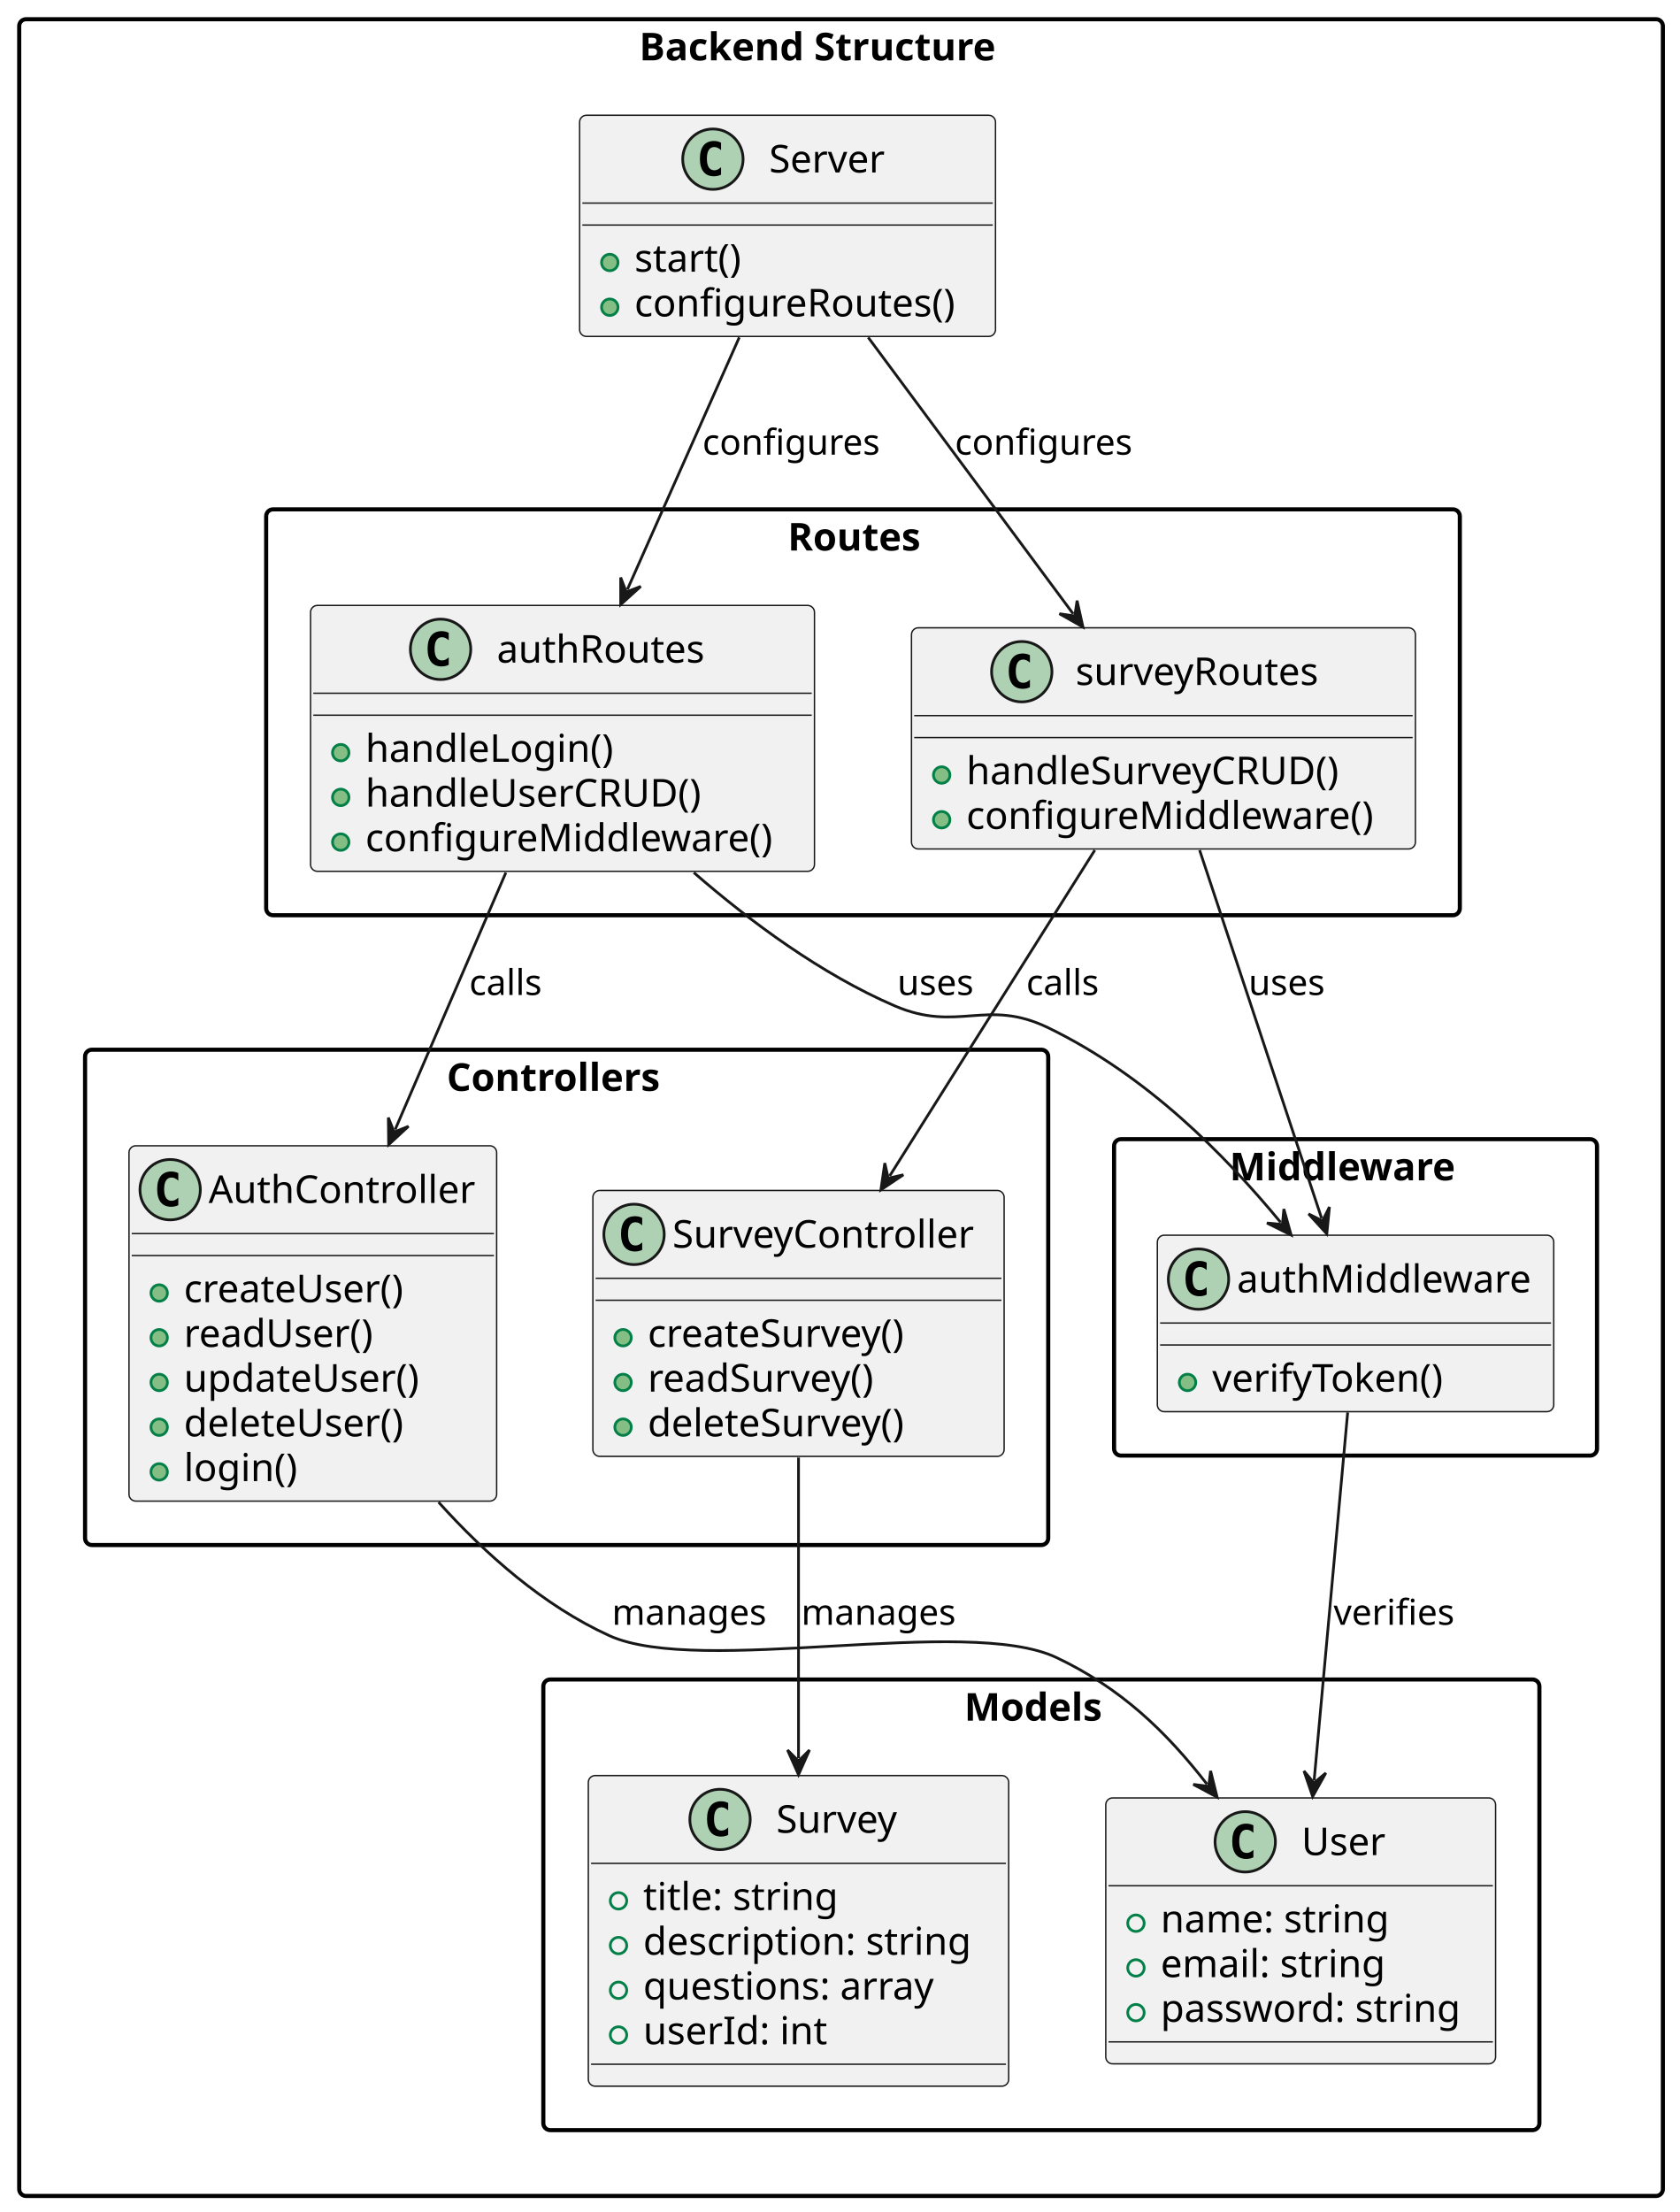
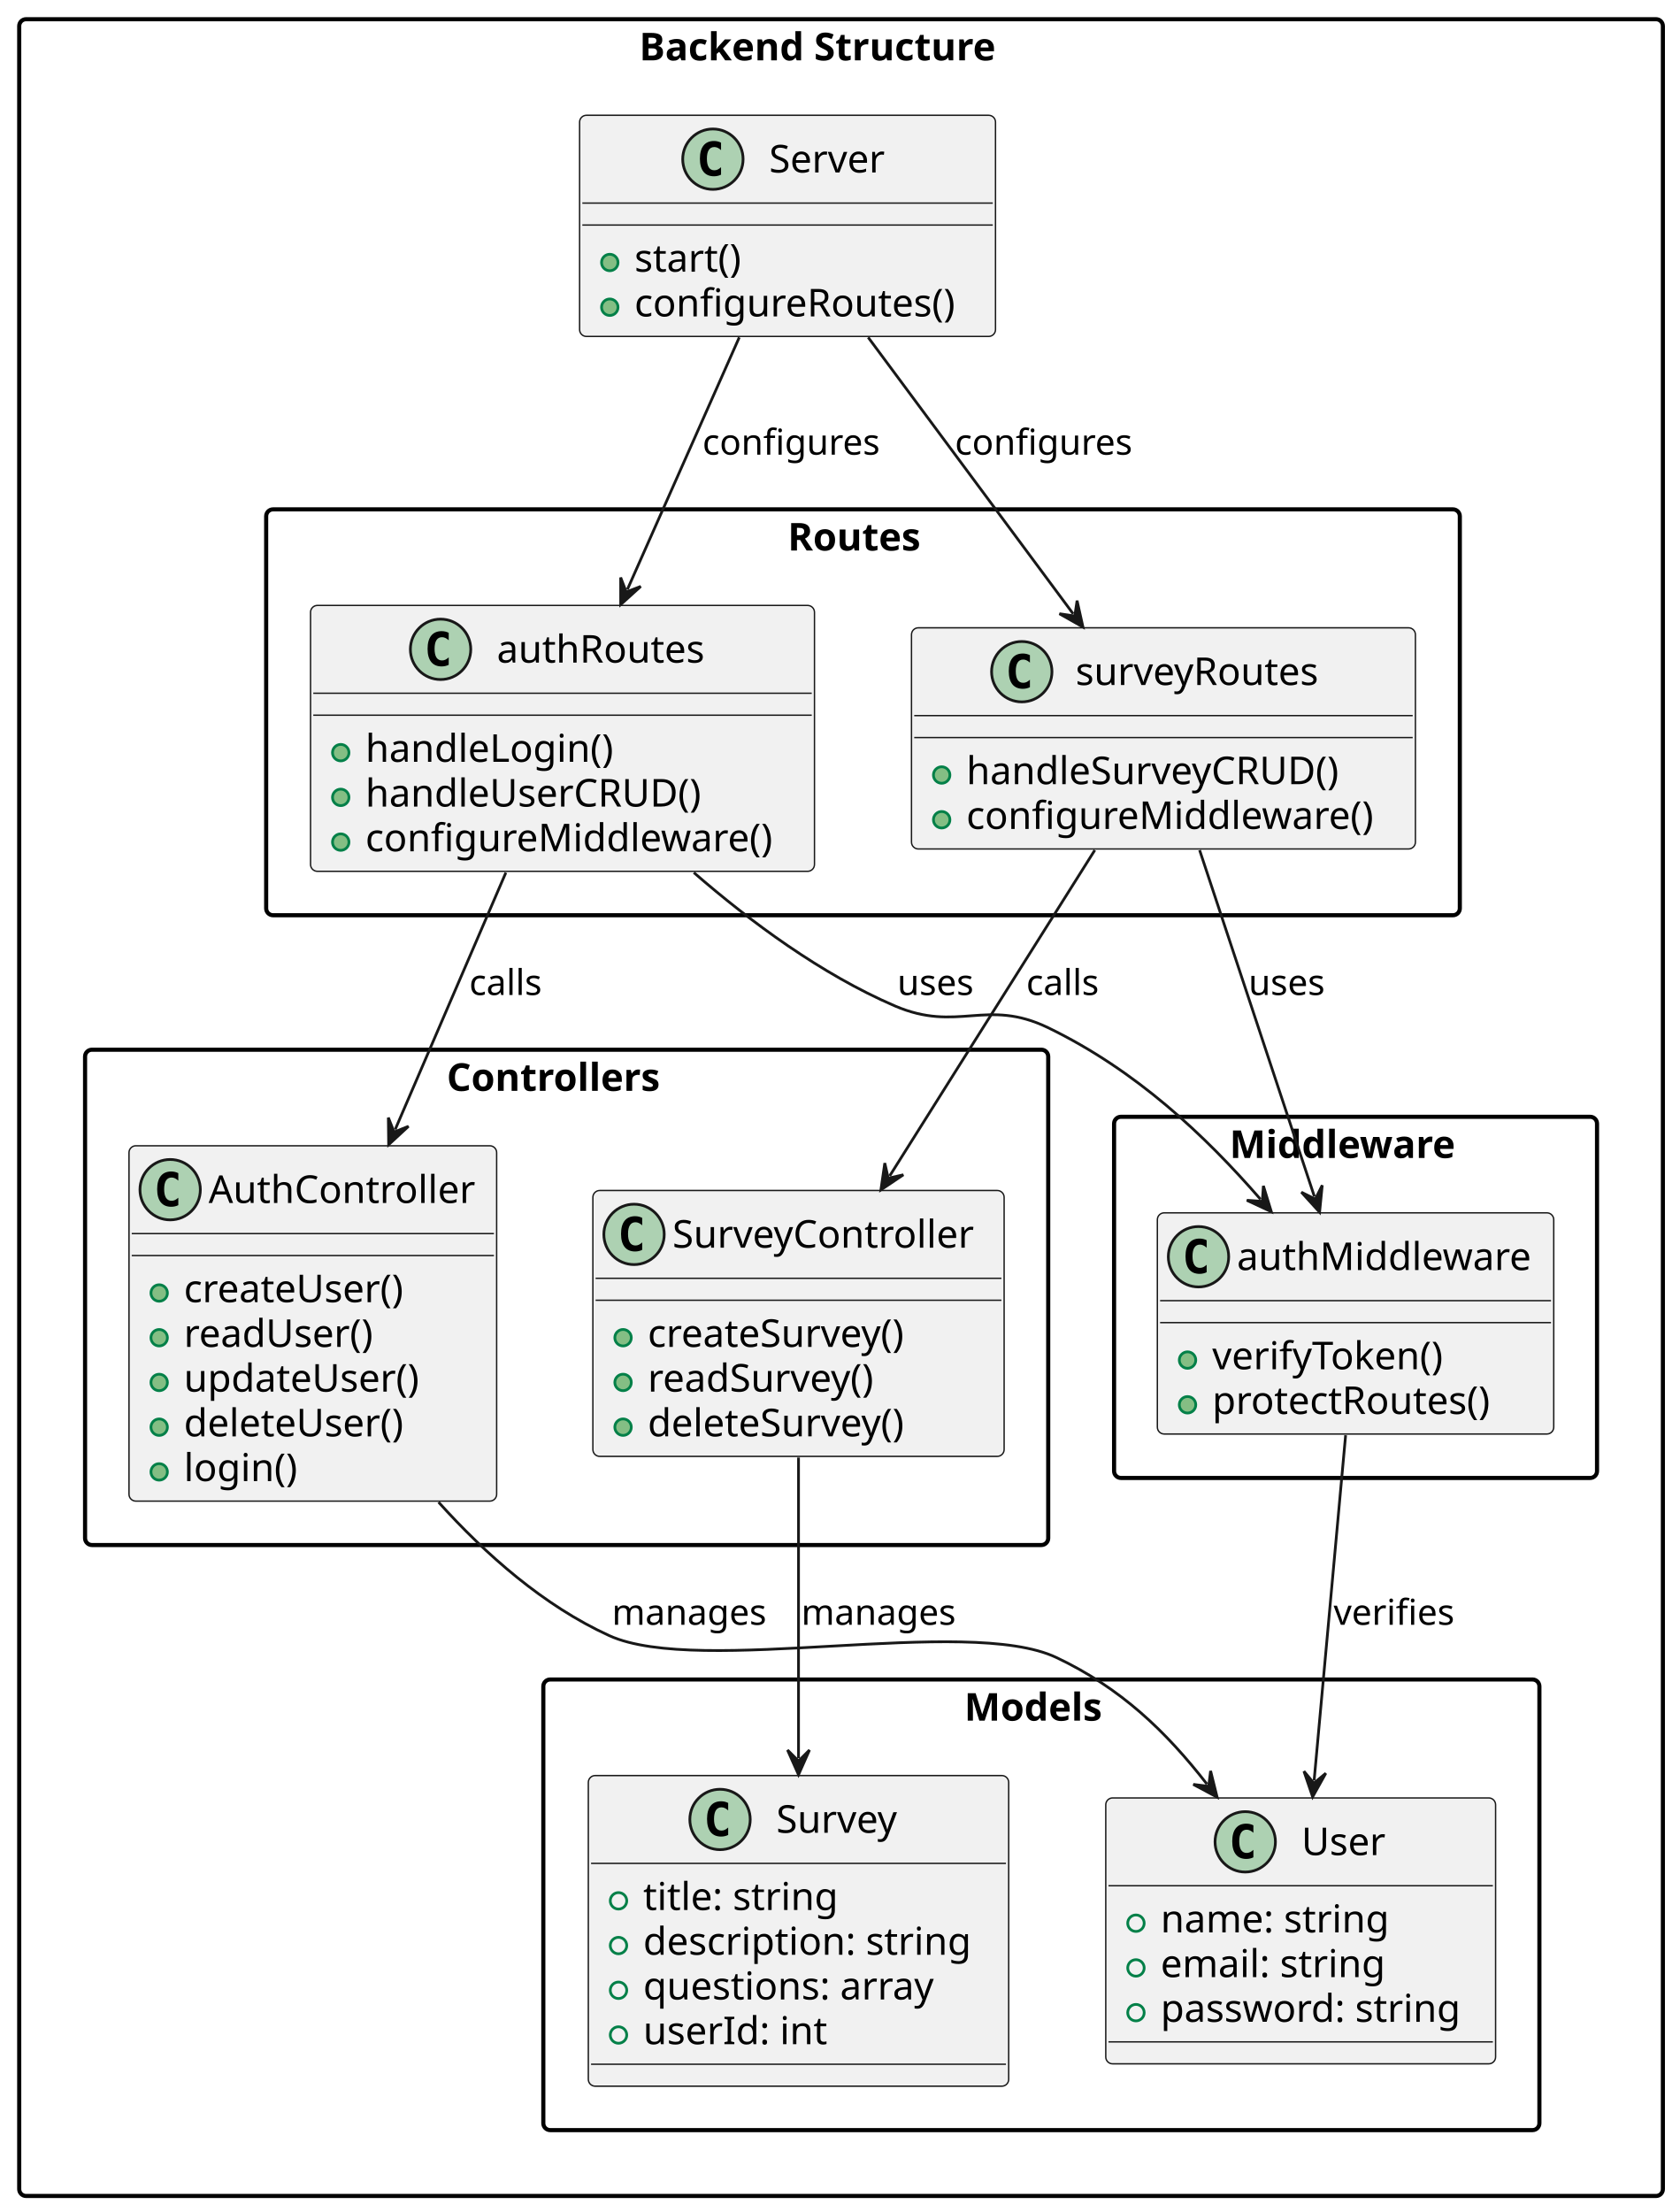
<svg xmlns="http://www.w3.org/2000/svg" contentStyleType="text/css" height="806px" preserveAspectRatio="none" style="width:612px;height:806px;background:#FFFFFF;" version="1.1" viewBox="0 0 612 806" width="612px" zoomAndPan="magnify">
  <defs />
  <g>
    <g id="cluster_Backend Structure">
      <rect fill="none" height="793.16" rx="2.5" ry="2.5" style="stroke:#000000;stroke-width:1.5;" width="599" x="7" y="7" />
      <text fill="#000000" font-family="sans-serif" font-size="14" font-weight="bold" lengthAdjust="spacing" textLength="147.089" x="232.956" y="21.995">Backend Structure</text>
    </g>
    <g id="cluster_Controllers">
      <rect fill="none" height="180.48" rx="2.5" ry="2.5" style="stroke:#000000;stroke-width:1.5;" width="351" x="31" y="382.49" />
      <text fill="#000000" font-family="sans-serif" font-size="14" font-weight="bold" lengthAdjust="spacing" textLength="87.404" x="162.798" y="397.485">Controllers</text>
    </g>
    <g id="cluster_Middleware">
-       <rect fill="none" height="115.3" rx="2.5" ry="2.5" style="stroke:#000000;stroke-width:1.5;" width="176" x="406" y="415.08" />
-       <text fill="#000000" font-family="sans-serif" font-size="14" font-weight="bold" lengthAdjust="spacing" textLength="91.848" x="448.076" y="430.075">Middleware</text>
+       <rect fill="none" height="131.6" rx="2.5" ry="2.5" style="stroke:#000000;stroke-width:1.5;" width="176" x="406" y="406.93" />
+       <text fill="#000000" font-family="sans-serif" font-size="14" font-weight="bold" lengthAdjust="spacing" textLength="91.848" x="448.076" y="421.925">Middleware</text>
    </g>
    <g id="cluster_Models">
      <rect fill="none" height="164.19" rx="2.5" ry="2.5" style="stroke:#000000;stroke-width:1.5;" width="363" x="198" y="611.97" />
      <text fill="#000000" font-family="sans-serif" font-size="14" font-weight="bold" lengthAdjust="spacing" textLength="56.198" x="351.401" y="626.965">Models</text>
    </g>
    <g id="cluster_Routes">
      <rect fill="none" height="147.89" rx="2.5" ry="2.5" style="stroke:#000000;stroke-width:1.5;" width="435" x="97" y="185.6" />
      <text fill="#000000" font-family="sans-serif" font-size="14" font-weight="bold" lengthAdjust="spacing" textLength="54.886" x="287.057" y="200.595">Routes</text>
    </g>
    <g id="elem_Server">
-       <rect codeLine="51" fill="#F1F1F1" height="80.594" id="Server" rx="2.5" ry="2.5" style="stroke:#181818;stroke-width:0.5;" width="151.569" x="211.22" y="42" />
+       <rect codeLine="52" fill="#F1F1F1" height="80.594" id="Server" rx="2.5" ry="2.5" style="stroke:#181818;stroke-width:0.5;" width="151.569" x="211.22" y="42" />
      <ellipse cx="259.8" cy="58" fill="#ADD1B2" rx="11" ry="11" style="stroke:#181818;stroke-width:1;" />
      <path d="M262.768,63.641 Q262.19,63.938 261.55,64.078 Q260.909,64.234 260.206,64.234 Q257.706,64.234 256.378,62.594 Q255.065,60.938 255.065,57.812 Q255.065,54.688 256.378,53.031 Q257.706,51.375 260.206,51.375 Q260.909,51.375 261.55,51.531 Q262.206,51.688 262.768,51.984 L262.768,54.703 Q262.143,54.125 261.55,53.859 Q260.956,53.578 260.331,53.578 Q258.987,53.578 258.3,54.656 Q257.612,55.719 257.612,57.812 Q257.612,59.906 258.3,60.984 Q258.987,62.047 260.331,62.047 Q260.956,62.047 261.55,61.781 Q262.143,61.5 262.768,60.922 L262.768,63.641 Z " fill="#000000" />
      <text fill="#000000" font-family="sans-serif" font-size="14" lengthAdjust="spacing" textLength="45.91" x="280.3" y="62.847">Server</text>
      <line style="stroke:#181818;stroke-width:0.5;" x1="212.22" x2="361.789" y1="74" y2="74" />
      <line style="stroke:#181818;stroke-width:0.5;" x1="212.22" x2="361.789" y1="82" y2="82" />
      <ellipse cx="222.22" cy="95.648" fill="#84BE84" rx="3" ry="3" style="stroke:#038048;stroke-width:1;" />
      <text fill="#000000" font-family="sans-serif" font-size="14" lengthAdjust="spacing" textLength="43.531" x="231.22" y="98.995">start()</text>
      <ellipse cx="222.22" cy="111.945" fill="#84BE84" rx="3" ry="3" style="stroke:#038048;stroke-width:1;" />
      <text fill="#000000" font-family="sans-serif" font-size="14" lengthAdjust="spacing" textLength="125.569" x="231.22" y="115.292">configureRoutes()</text>
    </g>
    <g id="elem_AuthController">
      <rect codeLine="5" fill="#F1F1F1" height="129.484" id="AuthController" rx="2.5" ry="2.5" style="stroke:#181818;stroke-width:0.5;" width="133.985" x="47.01" y="417.49" />
      <ellipse cx="62.01" cy="433.49" fill="#ADD1B2" rx="11" ry="11" style="stroke:#181818;stroke-width:1;" />
      <path d="M64.979,439.131 Q64.401,439.428 63.76,439.568 Q63.119,439.724 62.416,439.724 Q59.916,439.724 58.588,438.084 Q57.276,436.428 57.276,433.303 Q57.276,430.178 58.588,428.521 Q59.916,426.865 62.416,426.865 Q63.119,426.865 63.76,427.021 Q64.416,427.178 64.979,427.474 L64.979,430.193 Q64.354,429.615 63.76,429.349 Q63.166,429.068 62.541,429.068 Q61.197,429.068 60.51,430.146 Q59.822,431.209 59.822,433.303 Q59.822,435.396 60.51,436.474 Q61.197,437.537 62.541,437.537 Q63.166,437.537 63.76,437.271 Q64.354,436.99 64.979,436.412 L64.979,439.131 Z " fill="#000000" />
      <text fill="#000000" font-family="sans-serif" font-size="14" lengthAdjust="spacing" textLength="101.985" x="76.01" y="438.337">AuthController</text>
      <line style="stroke:#181818;stroke-width:0.5;" x1="48.01" x2="179.995" y1="449.49" y2="449.49" />
      <line style="stroke:#181818;stroke-width:0.5;" x1="48.01" x2="179.995" y1="457.49" y2="457.49" />
      <ellipse cx="58.01" cy="471.138" fill="#84BE84" rx="3" ry="3" style="stroke:#038048;stroke-width:1;" />
      <text fill="#000000" font-family="sans-serif" font-size="14" lengthAdjust="spacing" textLength="87.582" x="67.01" y="474.485">createUser()</text>
      <ellipse cx="58.01" cy="487.435" fill="#84BE84" rx="3" ry="3" style="stroke:#038048;stroke-width:1;" />
      <text fill="#000000" font-family="sans-serif" font-size="14" lengthAdjust="spacing" textLength="74.669" x="67.01" y="490.782">readUser()</text>
      <ellipse cx="58.01" cy="503.732" fill="#84BE84" rx="3" ry="3" style="stroke:#038048;stroke-width:1;" />
      <text fill="#000000" font-family="sans-serif" font-size="14" lengthAdjust="spacing" textLength="92.162" x="67.01" y="507.079">updateUser()</text>
      <ellipse cx="58.01" cy="520.029" fill="#84BE84" rx="3" ry="3" style="stroke:#038048;stroke-width:1;" />
      <text fill="#000000" font-family="sans-serif" font-size="14" lengthAdjust="spacing" textLength="86.939" x="67.01" y="523.376">deleteUser()</text>
      <ellipse cx="58.01" cy="536.326" fill="#84BE84" rx="3" ry="3" style="stroke:#038048;stroke-width:1;" />
      <text fill="#000000" font-family="sans-serif" font-size="14" lengthAdjust="spacing" textLength="45.028" x="67.01" y="539.673">login()</text>
    </g>
    <g id="elem_SurveyController">
      <rect codeLine="12" fill="#F1F1F1" height="96.891" id="SurveyController" rx="2.5" ry="2.5" style="stroke:#181818;stroke-width:0.5;" width="149.872" x="216.06" y="433.78" />
      <ellipse cx="231.06" cy="449.78" fill="#ADD1B2" rx="11" ry="11" style="stroke:#181818;stroke-width:1;" />
      <path d="M234.029,455.421 Q233.451,455.717 232.81,455.858 Q232.169,456.014 231.466,456.014 Q228.966,456.014 227.638,454.374 Q226.326,452.717 226.326,449.592 Q226.326,446.467 227.638,444.811 Q228.966,443.155 231.466,443.155 Q232.169,443.155 232.81,443.311 Q233.466,443.467 234.029,443.764 L234.029,446.483 Q233.404,445.905 232.81,445.639 Q232.216,445.358 231.591,445.358 Q230.248,445.358 229.56,446.436 Q228.873,447.499 228.873,449.592 Q228.873,451.686 229.56,452.764 Q230.248,453.827 231.591,453.827 Q232.216,453.827 232.81,453.561 Q233.404,453.28 234.029,452.702 L234.029,455.421 Z " fill="#000000" />
      <text fill="#000000" font-family="sans-serif" font-size="14" lengthAdjust="spacing" textLength="117.872" x="245.06" y="454.627">SurveyController</text>
      <line style="stroke:#181818;stroke-width:0.5;" x1="217.06" x2="364.932" y1="465.78" y2="465.78" />
      <line style="stroke:#181818;stroke-width:0.5;" x1="217.06" x2="364.932" y1="473.78" y2="473.78" />
      <ellipse cx="227.06" cy="487.428" fill="#84BE84" rx="3" ry="3" style="stroke:#038048;stroke-width:1;" />
      <text fill="#000000" font-family="sans-serif" font-size="14" lengthAdjust="spacing" textLength="104.371" x="236.06" y="490.775">createSurvey()</text>
      <ellipse cx="227.06" cy="503.725" fill="#84BE84" rx="3" ry="3" style="stroke:#038048;stroke-width:1;" />
      <text fill="#000000" font-family="sans-serif" font-size="14" lengthAdjust="spacing" textLength="91.458" x="236.06" y="507.072">readSurvey()</text>
      <ellipse cx="227.06" cy="520.022" fill="#84BE84" rx="3" ry="3" style="stroke:#038048;stroke-width:1;" />
      <text fill="#000000" font-family="sans-serif" font-size="14" lengthAdjust="spacing" textLength="103.728" x="236.06" y="523.369">deleteSurvey()</text>
    </g>
    <g id="elem_authMiddleware">
-       <rect codeLine="20" fill="#F1F1F1" height="64.297" id="authMiddleware" rx="2.5" ry="2.5" style="stroke:#181818;stroke-width:0.5;" width="144.458" x="421.77" y="450.08" />
-       <ellipse cx="436.77" cy="466.08" fill="#ADD1B2" rx="11" ry="11" style="stroke:#181818;stroke-width:1;" />
-       <path d="M439.739,471.721 Q439.161,472.017 438.52,472.158 Q437.879,472.314 437.176,472.314 Q434.676,472.314 433.348,470.674 Q432.036,469.017 432.036,465.892 Q432.036,462.767 433.348,461.111 Q434.676,459.455 437.176,459.455 Q437.879,459.455 438.52,459.611 Q439.176,459.767 439.739,460.064 L439.739,462.783 Q439.114,462.205 438.52,461.939 Q437.926,461.658 437.301,461.658 Q435.957,461.658 435.27,462.736 Q434.582,463.799 434.582,465.892 Q434.582,467.986 435.27,469.064 Q435.957,470.127 437.301,470.127 Q437.926,470.127 438.52,469.861 Q439.114,469.58 439.739,469.002 L439.739,471.721 Z " fill="#000000" />
-       <text fill="#000000" font-family="sans-serif" font-size="14" lengthAdjust="spacing" textLength="112.458" x="450.77" y="470.927">authMiddleware</text>
-       <line style="stroke:#181818;stroke-width:0.5;" x1="422.77" x2="565.228" y1="482.08" y2="482.08" />
-       <line style="stroke:#181818;stroke-width:0.5;" x1="422.77" x2="565.228" y1="490.08" y2="490.08" />
-       <ellipse cx="432.77" cy="503.728" fill="#84BE84" rx="3" ry="3" style="stroke:#038048;stroke-width:1;" />
-       <text fill="#000000" font-family="sans-serif" font-size="14" lengthAdjust="spacing" textLength="93.393" x="441.77" y="507.075">verifyToken()</text>
+       <rect codeLine="20" fill="#F1F1F1" height="80.594" id="authMiddleware" rx="2.5" ry="2.5" style="stroke:#181818;stroke-width:0.5;" width="144.458" x="421.77" y="441.93" />
+       <ellipse cx="436.77" cy="457.93" fill="#ADD1B2" rx="11" ry="11" style="stroke:#181818;stroke-width:1;" />
+       <path d="M439.739,463.571 Q439.161,463.868 438.52,464.008 Q437.879,464.164 437.176,464.164 Q434.676,464.164 433.348,462.524 Q432.036,460.868 432.036,457.743 Q432.036,454.618 433.348,452.961 Q434.676,451.305 437.176,451.305 Q437.879,451.305 438.52,451.461 Q439.176,451.618 439.739,451.914 L439.739,454.633 Q439.114,454.055 438.52,453.789 Q437.926,453.508 437.301,453.508 Q435.957,453.508 435.27,454.586 Q434.582,455.649 434.582,457.743 Q434.582,459.836 435.27,460.914 Q435.957,461.977 437.301,461.977 Q437.926,461.977 438.52,461.711 Q439.114,461.43 439.739,460.852 L439.739,463.571 Z " fill="#000000" />
+       <text fill="#000000" font-family="sans-serif" font-size="14" lengthAdjust="spacing" textLength="112.458" x="450.77" y="462.777">authMiddleware</text>
+       <line style="stroke:#181818;stroke-width:0.5;" x1="422.77" x2="565.228" y1="473.93" y2="473.93" />
+       <line style="stroke:#181818;stroke-width:0.5;" x1="422.77" x2="565.228" y1="481.93" y2="481.93" />
+       <ellipse cx="432.77" cy="495.578" fill="#84BE84" rx="3" ry="3" style="stroke:#038048;stroke-width:1;" />
+       <text fill="#000000" font-family="sans-serif" font-size="14" lengthAdjust="spacing" textLength="93.393" x="441.77" y="498.925">verifyToken()</text>
+       <ellipse cx="432.77" cy="511.875" fill="#84BE84" rx="3" ry="3" style="stroke:#038048;stroke-width:1;" />
+       <text fill="#000000" font-family="sans-serif" font-size="14" lengthAdjust="spacing" textLength="109.983" x="441.77" y="515.222">protectRoutes()</text>
    </g>
    <g id="elem_User">
-       <rect codeLine="26" fill="#F1F1F1" height="96.891" id="User" rx="2.5" ry="2.5" style="stroke:#181818;stroke-width:0.5;" width="142.067" x="402.97" y="655.12" />
+       <rect codeLine="27" fill="#F1F1F1" height="96.891" id="User" rx="2.5" ry="2.5" style="stroke:#181818;stroke-width:0.5;" width="142.067" x="402.97" y="655.12" />
      <ellipse cx="453.799" cy="671.12" fill="#ADD1B2" rx="11" ry="11" style="stroke:#181818;stroke-width:1;" />
      <path d="M456.767,676.761 Q456.189,677.058 455.549,677.198 Q454.908,677.354 454.205,677.354 Q451.705,677.354 450.377,675.714 Q449.064,674.058 449.064,670.933 Q449.064,667.808 450.377,666.151 Q451.705,664.495 454.205,664.495 Q454.908,664.495 455.549,664.651 Q456.205,664.808 456.767,665.104 L456.767,667.823 Q456.142,667.245 455.549,666.979 Q454.955,666.698 454.33,666.698 Q452.986,666.698 452.299,667.776 Q451.611,668.839 451.611,670.933 Q451.611,673.026 452.299,674.104 Q452.986,675.167 454.33,675.167 Q454.955,675.167 455.549,674.901 Q456.142,674.62 456.767,674.042 L456.767,676.761 Z " fill="#000000" />
      <text fill="#000000" font-family="sans-serif" font-size="14" lengthAdjust="spacing" textLength="31.91" x="474.299" y="675.967">User</text>
      <line style="stroke:#181818;stroke-width:0.5;" x1="403.97" x2="544.037" y1="687.12" y2="687.12" />
      <ellipse cx="413.97" cy="700.768" fill="none" rx="3" ry="3" style="stroke:#038048;stroke-width:1;" />
      <text fill="#000000" font-family="sans-serif" font-size="14" lengthAdjust="spacing" textLength="89.059" x="422.97" y="704.115">name: string</text>
      <ellipse cx="413.97" cy="717.065" fill="none" rx="3" ry="3" style="stroke:#038048;stroke-width:1;" />
      <text fill="#000000" font-family="sans-serif" font-size="14" lengthAdjust="spacing" textLength="87.965" x="422.97" y="720.412">email: string</text>
      <ellipse cx="413.97" cy="733.362" fill="none" rx="3" ry="3" style="stroke:#038048;stroke-width:1;" />
      <text fill="#000000" font-family="sans-serif" font-size="14" lengthAdjust="spacing" textLength="116.067" x="422.97" y="736.709">password: string</text>
      <line style="stroke:#181818;stroke-width:0.5;" x1="403.97" x2="544.037" y1="744.011" y2="744.011" />
    </g>
    <g id="elem_Survey">
-       <rect codeLine="31" fill="#F1F1F1" height="113.188" id="Survey" rx="2.5" ry="2.5" style="stroke:#181818;stroke-width:0.5;" width="153.196" x="214.4" y="646.97" />
+       <rect codeLine="32" fill="#F1F1F1" height="113.188" id="Survey" rx="2.5" ry="2.5" style="stroke:#181818;stroke-width:0.5;" width="153.196" x="214.4" y="646.97" />
      <ellipse cx="262.399" cy="662.97" fill="#ADD1B2" rx="11" ry="11" style="stroke:#181818;stroke-width:1;" />
      <path d="M265.367,668.611 Q264.789,668.908 264.149,669.048 Q263.508,669.204 262.805,669.204 Q260.305,669.204 258.977,667.564 Q257.664,665.908 257.664,662.783 Q257.664,659.658 258.977,658.001 Q260.305,656.345 262.805,656.345 Q263.508,656.345 264.149,656.501 Q264.805,656.658 265.367,656.954 L265.367,659.673 Q264.742,659.095 264.149,658.829 Q263.555,658.548 262.93,658.548 Q261.586,658.548 260.899,659.626 Q260.211,660.689 260.211,662.783 Q260.211,664.876 260.899,665.954 Q261.586,667.017 262.93,667.017 Q263.555,667.017 264.149,666.751 Q264.742,666.47 265.367,665.892 L265.367,668.611 Z " fill="#000000" />
      <text fill="#000000" font-family="sans-serif" font-size="14" lengthAdjust="spacing" textLength="48.699" x="282.899" y="667.817">Survey</text>
      <line style="stroke:#181818;stroke-width:0.5;" x1="215.4" x2="366.596" y1="678.97" y2="678.97" />
      <ellipse cx="225.4" cy="692.618" fill="none" rx="3" ry="3" style="stroke:#038048;stroke-width:1;" />
      <text fill="#000000" font-family="sans-serif" font-size="14" lengthAdjust="spacing" textLength="76.727" x="234.4" y="695.965">title: string</text>
      <ellipse cx="225.4" cy="708.915" fill="none" rx="3" ry="3" style="stroke:#038048;stroke-width:1;" />
      <text fill="#000000" font-family="sans-serif" font-size="14" lengthAdjust="spacing" textLength="127.196" x="234.4" y="712.262">description: string</text>
      <ellipse cx="225.4" cy="725.212" fill="none" rx="3" ry="3" style="stroke:#038048;stroke-width:1;" />
      <text fill="#000000" font-family="sans-serif" font-size="14" lengthAdjust="spacing" textLength="113.9" x="234.4" y="728.559">questions: array</text>
      <ellipse cx="225.4" cy="741.509" fill="none" rx="3" ry="3" style="stroke:#038048;stroke-width:1;" />
      <text fill="#000000" font-family="sans-serif" font-size="14" lengthAdjust="spacing" textLength="70.971" x="234.4" y="744.856">userId: int</text>
      <line style="stroke:#181818;stroke-width:0.5;" x1="215.4" x2="366.596" y1="752.158" y2="752.158" />
    </g>
    <g id="elem_authRoutes">
-       <rect codeLine="40" fill="#F1F1F1" height="96.891" id="authRoutes" rx="2.5" ry="2.5" style="stroke:#181818;stroke-width:0.5;" width="183.65" x="113.17" y="220.6" />
+       <rect codeLine="41" fill="#F1F1F1" height="96.891" id="authRoutes" rx="2.5" ry="2.5" style="stroke:#181818;stroke-width:0.5;" width="183.65" x="113.17" y="220.6" />
      <ellipse cx="160.557" cy="236.6" fill="#ADD1B2" rx="11" ry="11" style="stroke:#181818;stroke-width:1;" />
      <path d="M163.525,242.241 Q162.947,242.537 162.307,242.678 Q161.666,242.834 160.963,242.834 Q158.463,242.834 157.135,241.194 Q155.822,239.537 155.822,236.412 Q155.822,233.287 157.135,231.631 Q158.463,229.975 160.963,229.975 Q161.666,229.975 162.307,230.131 Q162.963,230.287 163.525,230.584 L163.525,233.303 Q162.9,232.725 162.307,232.459 Q161.713,232.178 161.088,232.178 Q159.744,232.178 159.057,233.256 Q158.369,234.319 158.369,236.412 Q158.369,238.506 159.057,239.584 Q159.744,240.647 161.088,240.647 Q161.713,240.647 162.307,240.381 Q162.9,240.1 163.525,239.522 L163.525,242.241 Z " fill="#000000" />
      <text fill="#000000" font-family="sans-serif" font-size="14" lengthAdjust="spacing" textLength="80.377" x="181.057" y="241.447">authRoutes</text>
      <line style="stroke:#181818;stroke-width:0.5;" x1="114.17" x2="295.82" y1="252.6" y2="252.6" />
      <line style="stroke:#181818;stroke-width:0.5;" x1="114.17" x2="295.82" y1="260.6" y2="260.6" />
      <ellipse cx="124.17" cy="274.248" fill="#84BE84" rx="3" ry="3" style="stroke:#038048;stroke-width:1;" />
      <text fill="#000000" font-family="sans-serif" font-size="14" lengthAdjust="spacing" textLength="96.653" x="133.17" y="277.595">handleLogin()</text>
      <ellipse cx="124.17" cy="290.545" fill="#84BE84" rx="3" ry="3" style="stroke:#038048;stroke-width:1;" />
      <text fill="#000000" font-family="sans-serif" font-size="14" lengthAdjust="spacing" textLength="131.079" x="133.17" y="293.892">handleUserCRUD()</text>
      <ellipse cx="124.17" cy="306.842" fill="#84BE84" rx="3" ry="3" style="stroke:#038048;stroke-width:1;" />
      <text fill="#000000" font-family="sans-serif" font-size="14" lengthAdjust="spacing" textLength="157.65" x="133.17" y="310.189">configureMiddleware()</text>
    </g>
    <g id="elem_surveyRoutes">
-       <rect codeLine="45" fill="#F1F1F1" height="80.594" id="surveyRoutes" rx="2.5" ry="2.5" style="stroke:#181818;stroke-width:0.5;" width="183.65" x="332.17" y="228.75" />
+       <rect codeLine="46" fill="#F1F1F1" height="80.594" id="surveyRoutes" rx="2.5" ry="2.5" style="stroke:#181818;stroke-width:0.5;" width="183.65" x="332.17" y="228.75" />
      <ellipse cx="372.362" cy="244.75" fill="#ADD1B2" rx="11" ry="11" style="stroke:#181818;stroke-width:1;" />
      <path d="M375.33,250.391 Q374.752,250.688 374.112,250.828 Q373.471,250.984 372.768,250.984 Q370.268,250.984 368.94,249.344 Q367.627,247.688 367.627,244.562 Q367.627,241.438 368.94,239.781 Q370.268,238.125 372.768,238.125 Q373.471,238.125 374.112,238.281 Q374.768,238.438 375.33,238.734 L375.33,241.453 Q374.705,240.875 374.112,240.609 Q373.518,240.328 372.893,240.328 Q371.549,240.328 370.862,241.406 Q370.174,242.469 370.174,244.562 Q370.174,246.656 370.862,247.734 Q371.549,248.797 372.893,248.797 Q373.518,248.797 374.112,248.531 Q374.705,248.25 375.33,247.672 L375.33,250.391 Z " fill="#000000" />
      <text fill="#000000" font-family="sans-serif" font-size="14" lengthAdjust="spacing" textLength="95.669" x="391.96" y="249.597">surveyRoutes</text>
      <line style="stroke:#181818;stroke-width:0.5;" x1="333.17" x2="514.82" y1="260.75" y2="260.75" />
      <line style="stroke:#181818;stroke-width:0.5;" x1="333.17" x2="514.82" y1="268.75" y2="268.75" />
      <ellipse cx="343.17" cy="282.398" fill="#84BE84" rx="3" ry="3" style="stroke:#038048;stroke-width:1;" />
      <text fill="#000000" font-family="sans-serif" font-size="14" lengthAdjust="spacing" textLength="147.868" x="352.17" y="285.745">handleSurveyCRUD()</text>
      <ellipse cx="343.17" cy="298.695" fill="#84BE84" rx="3" ry="3" style="stroke:#038048;stroke-width:1;" />
      <text fill="#000000" font-family="sans-serif" font-size="14" lengthAdjust="spacing" textLength="157.65" x="352.17" y="302.042">configureMiddleware()</text>
    </g>
    <g id="link_authRoutes_AuthController">
-       <path codeLine="56" d="M184.35,317.96 C171.71,347.29 157.766,379.68 144.016,411.57 " fill="none" id="authRoutes-to-AuthController" style="stroke:#181818;stroke-width:1;" />
+       <path codeLine="57" d="M184.35,317.96 C171.71,347.29 157.766,379.68 144.016,411.57 " fill="none" id="authRoutes-to-AuthController" style="stroke:#181818;stroke-width:1;" />
      <polygon fill="#181818" points="141.64,417.08,148.876,410.399,143.62,412.489,141.53,407.232,141.64,417.08" style="stroke:#181818;stroke-width:1;" />
      <text fill="#000000" font-family="sans-serif" font-size="13" lengthAdjust="spacing" textLength="29.11" x="171" y="362.557">calls</text>
    </g>
    <g id="link_surveyRoutes_SurveyController">
-       <path codeLine="57" d="M398.98,309.77 C376.86,344.89 347.738,391.143 324.228,428.473 " fill="none" id="surveyRoutes-to-SurveyController" style="stroke:#181818;stroke-width:1;" />
+       <path codeLine="58" d="M398.98,309.77 C376.86,344.89 347.738,391.143 324.228,428.473 " fill="none" id="surveyRoutes-to-SurveyController" style="stroke:#181818;stroke-width:1;" />
      <polygon fill="#181818" points="321.03,433.55,329.211,428.066,323.695,429.319,322.442,423.803,321.03,433.55" style="stroke:#181818;stroke-width:1;" />
      <text fill="#000000" font-family="sans-serif" font-size="13" lengthAdjust="spacing" textLength="29.11" x="374" y="362.557">calls</text>
    </g>
    <g id="link_Server_authRoutes">
-       <path codeLine="58" d="M269.41,122.93 C256.75,151.45 242.044,184.576 228.634,214.796 " fill="none" id="Server-to-authRoutes" style="stroke:#181818;stroke-width:1;" />
+       <path codeLine="59" d="M269.41,122.93 C256.75,151.45 242.044,184.576 228.634,214.796 " fill="none" id="Server-to-authRoutes" style="stroke:#181818;stroke-width:1;" />
      <polygon fill="#181818" points="226.2,220.28,233.507,213.676,228.228,215.71,226.194,210.431,226.2,220.28" style="stroke:#181818;stroke-width:1;" />
      <text fill="#000000" font-family="sans-serif" font-size="13" lengthAdjust="spacing" textLength="68.136" x="256" y="165.667">configures</text>
    </g>
    <g id="link_Server_surveyRoutes">
-       <path codeLine="59" d="M316.39,122.93 C339.51,154.1 367.987,192.5 391.087,223.66 " fill="none" id="Server-to-surveyRoutes" style="stroke:#181818;stroke-width:1;" />
+       <path codeLine="60" d="M316.39,122.93 C339.51,154.1 367.987,192.5 391.087,223.66 " fill="none" id="Server-to-surveyRoutes" style="stroke:#181818;stroke-width:1;" />
      <polygon fill="#181818" points="394.66,228.48,392.514,218.868,391.682,224.463,386.087,223.632,394.66,228.48" style="stroke:#181818;stroke-width:1;" />
      <text fill="#000000" font-family="sans-serif" font-size="13" lengthAdjust="spacing" textLength="68.136" x="348" y="165.667">configures</text>
    </g>
    <g id="link_authRoutes_authMiddleware">
-       <path codeLine="60" d="M252.85,317.95 C273.66,336.03 299.36,354.99 326,366.49 C349.08,376.45 359.38,363.52 382,374.49 C418.01,391.96 446.216,420.626 466.707,445.406 " fill="none" id="authRoutes-to-authMiddleware" style="stroke:#181818;stroke-width:1;" />
-       <polygon fill="#181818" points="470.53,450.03,467.877,440.545,467.344,446.177,461.712,445.643,470.53,450.03" style="stroke:#181818;stroke-width:1;" />
+       <path codeLine="61" d="M252.85,317.95 C273.66,336.03 299.36,354.99 326,366.49 C349.08,376.45 359.38,363.52 382,374.49 C414.02,390.02 438.961,413.544 459.371,436.994 " fill="none" id="authRoutes-to-authMiddleware" style="stroke:#181818;stroke-width:1;" />
+       <polygon fill="#181818" points="463.31,441.52,460.418,432.105,460.027,437.748,454.384,437.357,463.31,441.52" style="stroke:#181818;stroke-width:1;" />
      <text fill="#000000" font-family="sans-serif" font-size="13" lengthAdjust="spacing" textLength="29.783" x="327" y="362.557">uses</text>
    </g>
    <g id="link_surveyRoutes_authMiddleware">
-       <path codeLine="61" d="M437.17,309.77 C450.59,350.27 469.261,406.615 481.631,443.905 " fill="none" id="surveyRoutes-to-authMiddleware" style="stroke:#181818;stroke-width:1;" />
-       <polygon fill="#181818" points="483.52,449.6,484.483,439.798,481.946,444.854,476.89,442.317,483.52,449.6" style="stroke:#181818;stroke-width:1;" />
+       <path codeLine="62" d="M437.17,309.77 C449.68,347.52 466.513,398.294 479.003,435.994 " fill="none" id="surveyRoutes-to-authMiddleware" style="stroke:#181818;stroke-width:1;" />
+       <polygon fill="#181818" points="480.89,441.69,481.857,431.889,479.318,436.944,474.262,434.405,480.89,441.69" style="stroke:#181818;stroke-width:1;" />
      <text fill="#000000" font-family="sans-serif" font-size="13" lengthAdjust="spacing" textLength="29.783" x="455" y="362.557">uses</text>
    </g>
    <g id="link_authMiddleware_User">
-       <path codeLine="62" d="M491.13,514.66 C487.8,551.26 482.795,606.145 478.915,648.655 " fill="none" id="authMiddleware-to-User" style="stroke:#181818;stroke-width:1;" />
-       <polygon fill="#181818" points="478.37,654.63,483.171,646.031,478.825,649.651,475.205,645.304,478.37,654.63" style="stroke:#181818;stroke-width:1;" />
+       <path codeLine="63" d="M490.38,522.95 C487,559.99 482.505,609.315 478.905,648.755 " fill="none" id="authMiddleware-to-User" style="stroke:#181818;stroke-width:1;" />
+       <polygon fill="#181818" points="478.36,654.73,483.161,646.131,478.815,649.751,475.195,645.404,478.36,654.73" style="stroke:#181818;stroke-width:1;" />
      <text fill="#000000" font-family="sans-serif" font-size="13" lengthAdjust="spacing" textLength="47.607" x="486" y="592.037">verifies</text>
    </g>
    <g id="link_SurveyController_Survey">
-       <path codeLine="63" d="M291,531.09 C291,565.13 291,604.95 291,640.67 " fill="none" id="SurveyController-to-Survey" style="stroke:#181818;stroke-width:1;" />
+       <path codeLine="64" d="M291,531.09 C291,565.13 291,604.95 291,640.67 " fill="none" id="SurveyController-to-Survey" style="stroke:#181818;stroke-width:1;" />
      <polygon fill="#181818" points="291,646.67,295,637.67,291,641.67,287,637.67,291,646.67" style="stroke:#181818;stroke-width:1;" />
      <text fill="#000000" font-family="sans-serif" font-size="13" lengthAdjust="spacing" textLength="59.858" x="292" y="592.037">manages</text>
    </g>
    <g id="link_AuthController_User">
-       <path codeLine="64" d="M159.82,547.35 C177,566.43 198.2,585.12 222,595.97 C255,611.02 352.23,588.43 385,603.97 C408.44,615.09 424.784,630.736 439.864,650.106 " fill="none" id="AuthController-to-User" style="stroke:#181818;stroke-width:1;" />
+       <path codeLine="65" d="M159.82,547.35 C177,566.43 198.2,585.12 222,595.97 C255,611.02 352.23,588.43 385,603.97 C408.44,615.09 424.784,630.736 439.864,650.106 " fill="none" id="AuthController-to-User" style="stroke:#181818;stroke-width:1;" />
      <polygon fill="#181818" points="443.55,654.84,441.178,645.281,440.478,650.895,434.865,650.196,443.55,654.84" style="stroke:#181818;stroke-width:1;" />
      <text fill="#000000" font-family="sans-serif" font-size="13" lengthAdjust="spacing" textLength="59.858" x="223" y="592.037">manages</text>
    </g>
  </g>
</svg>
